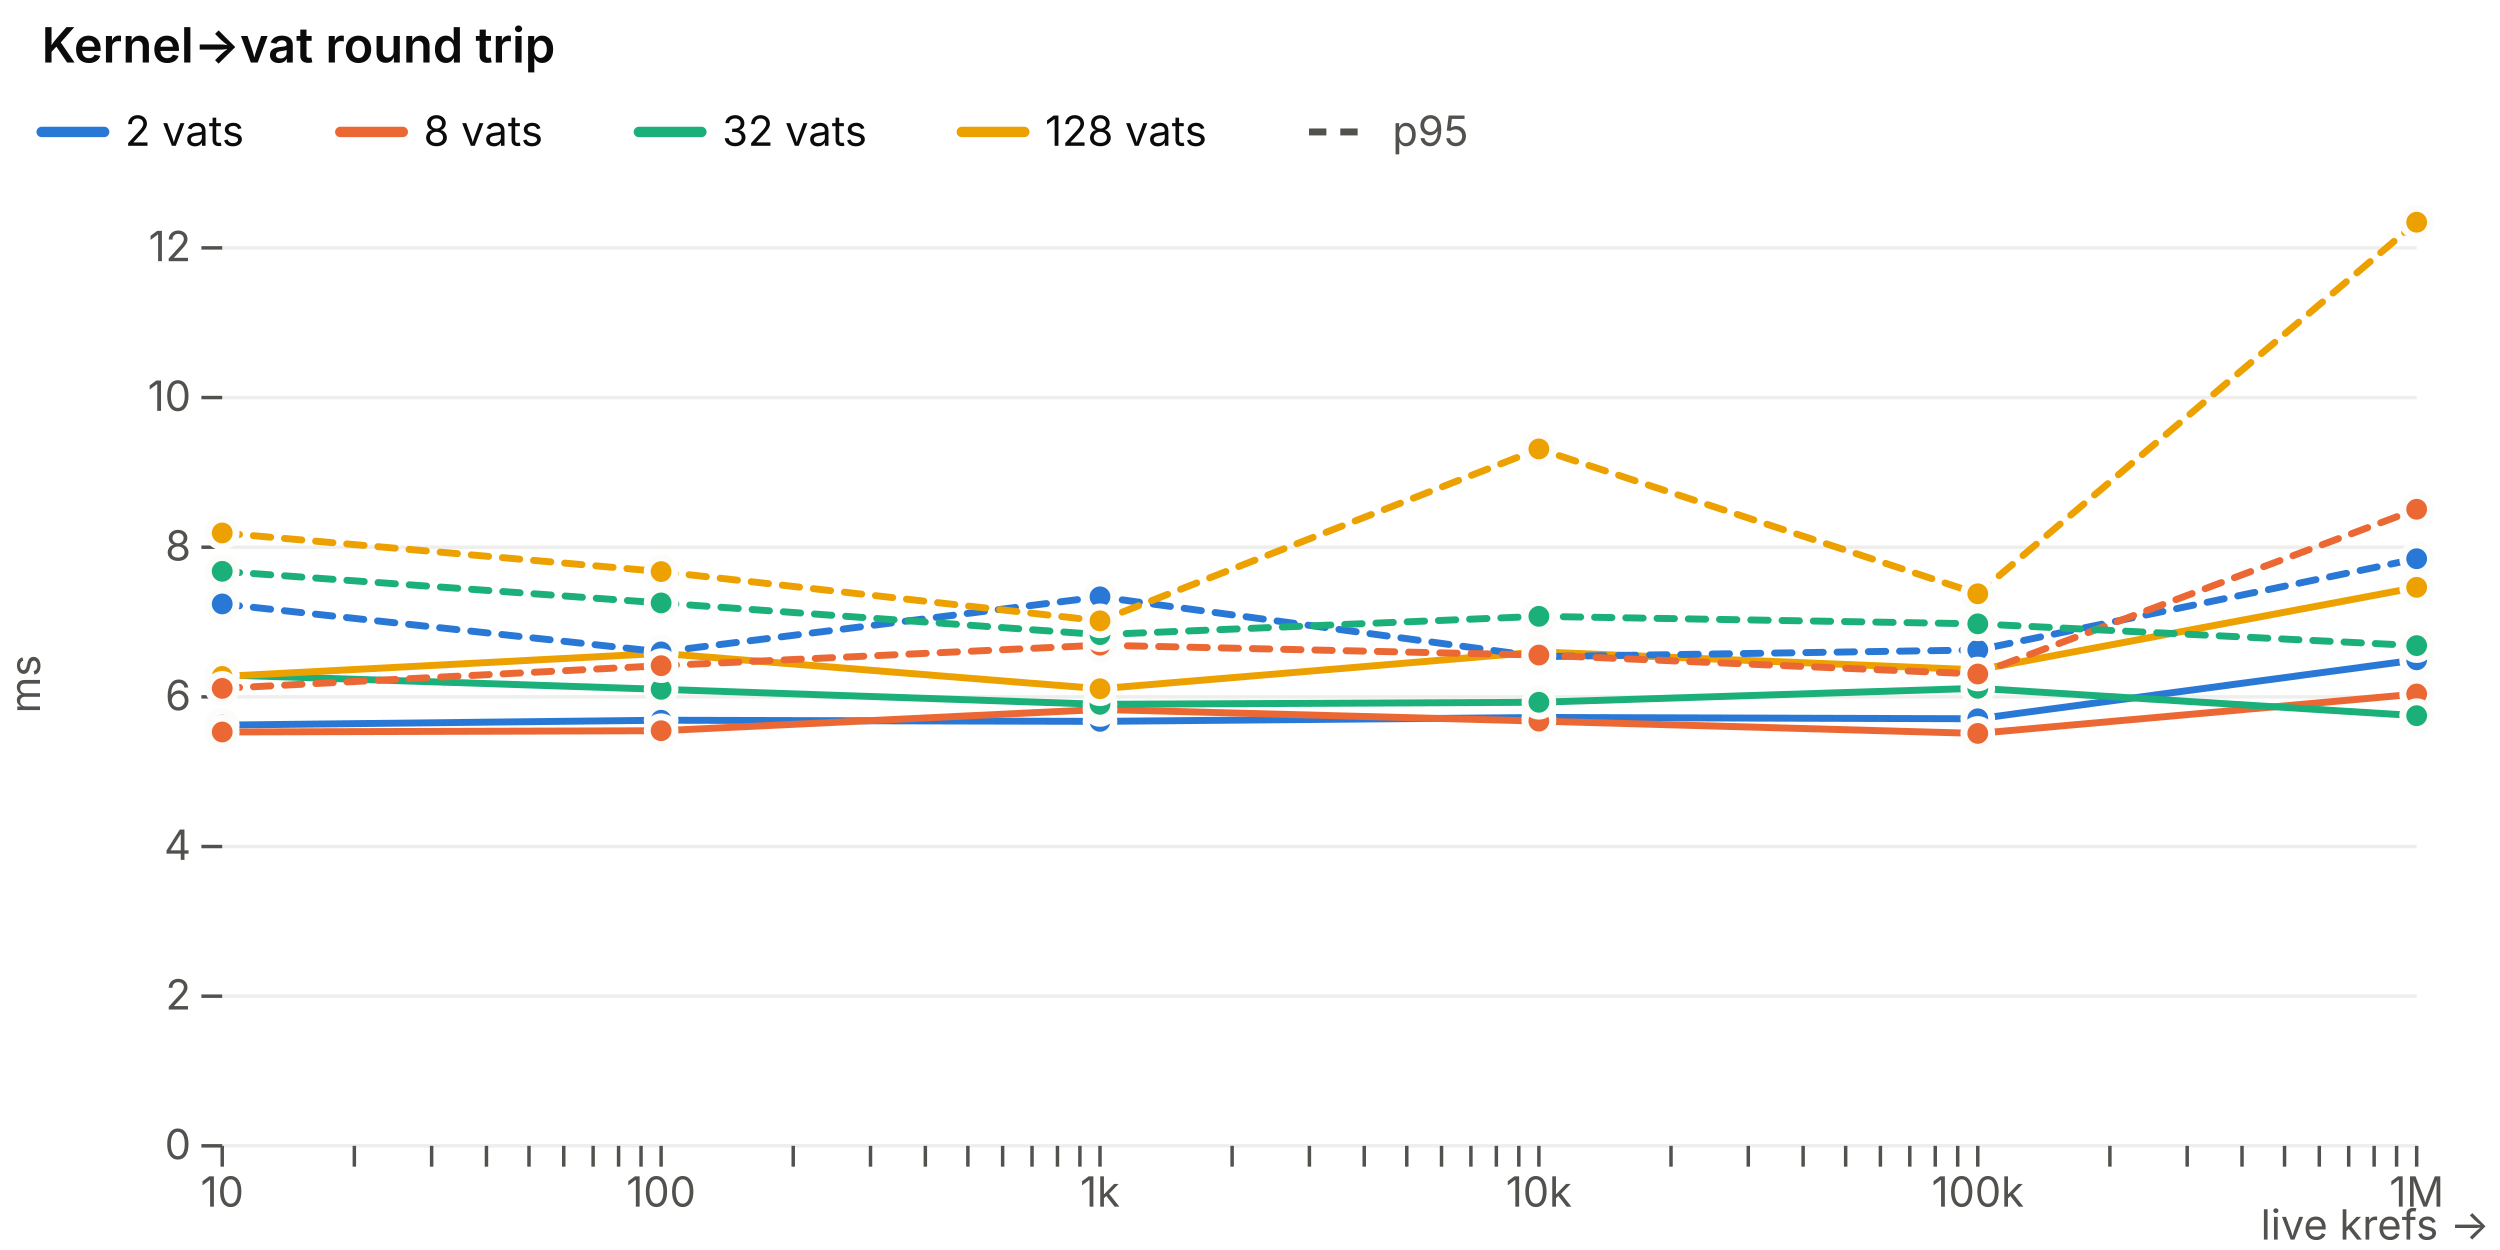
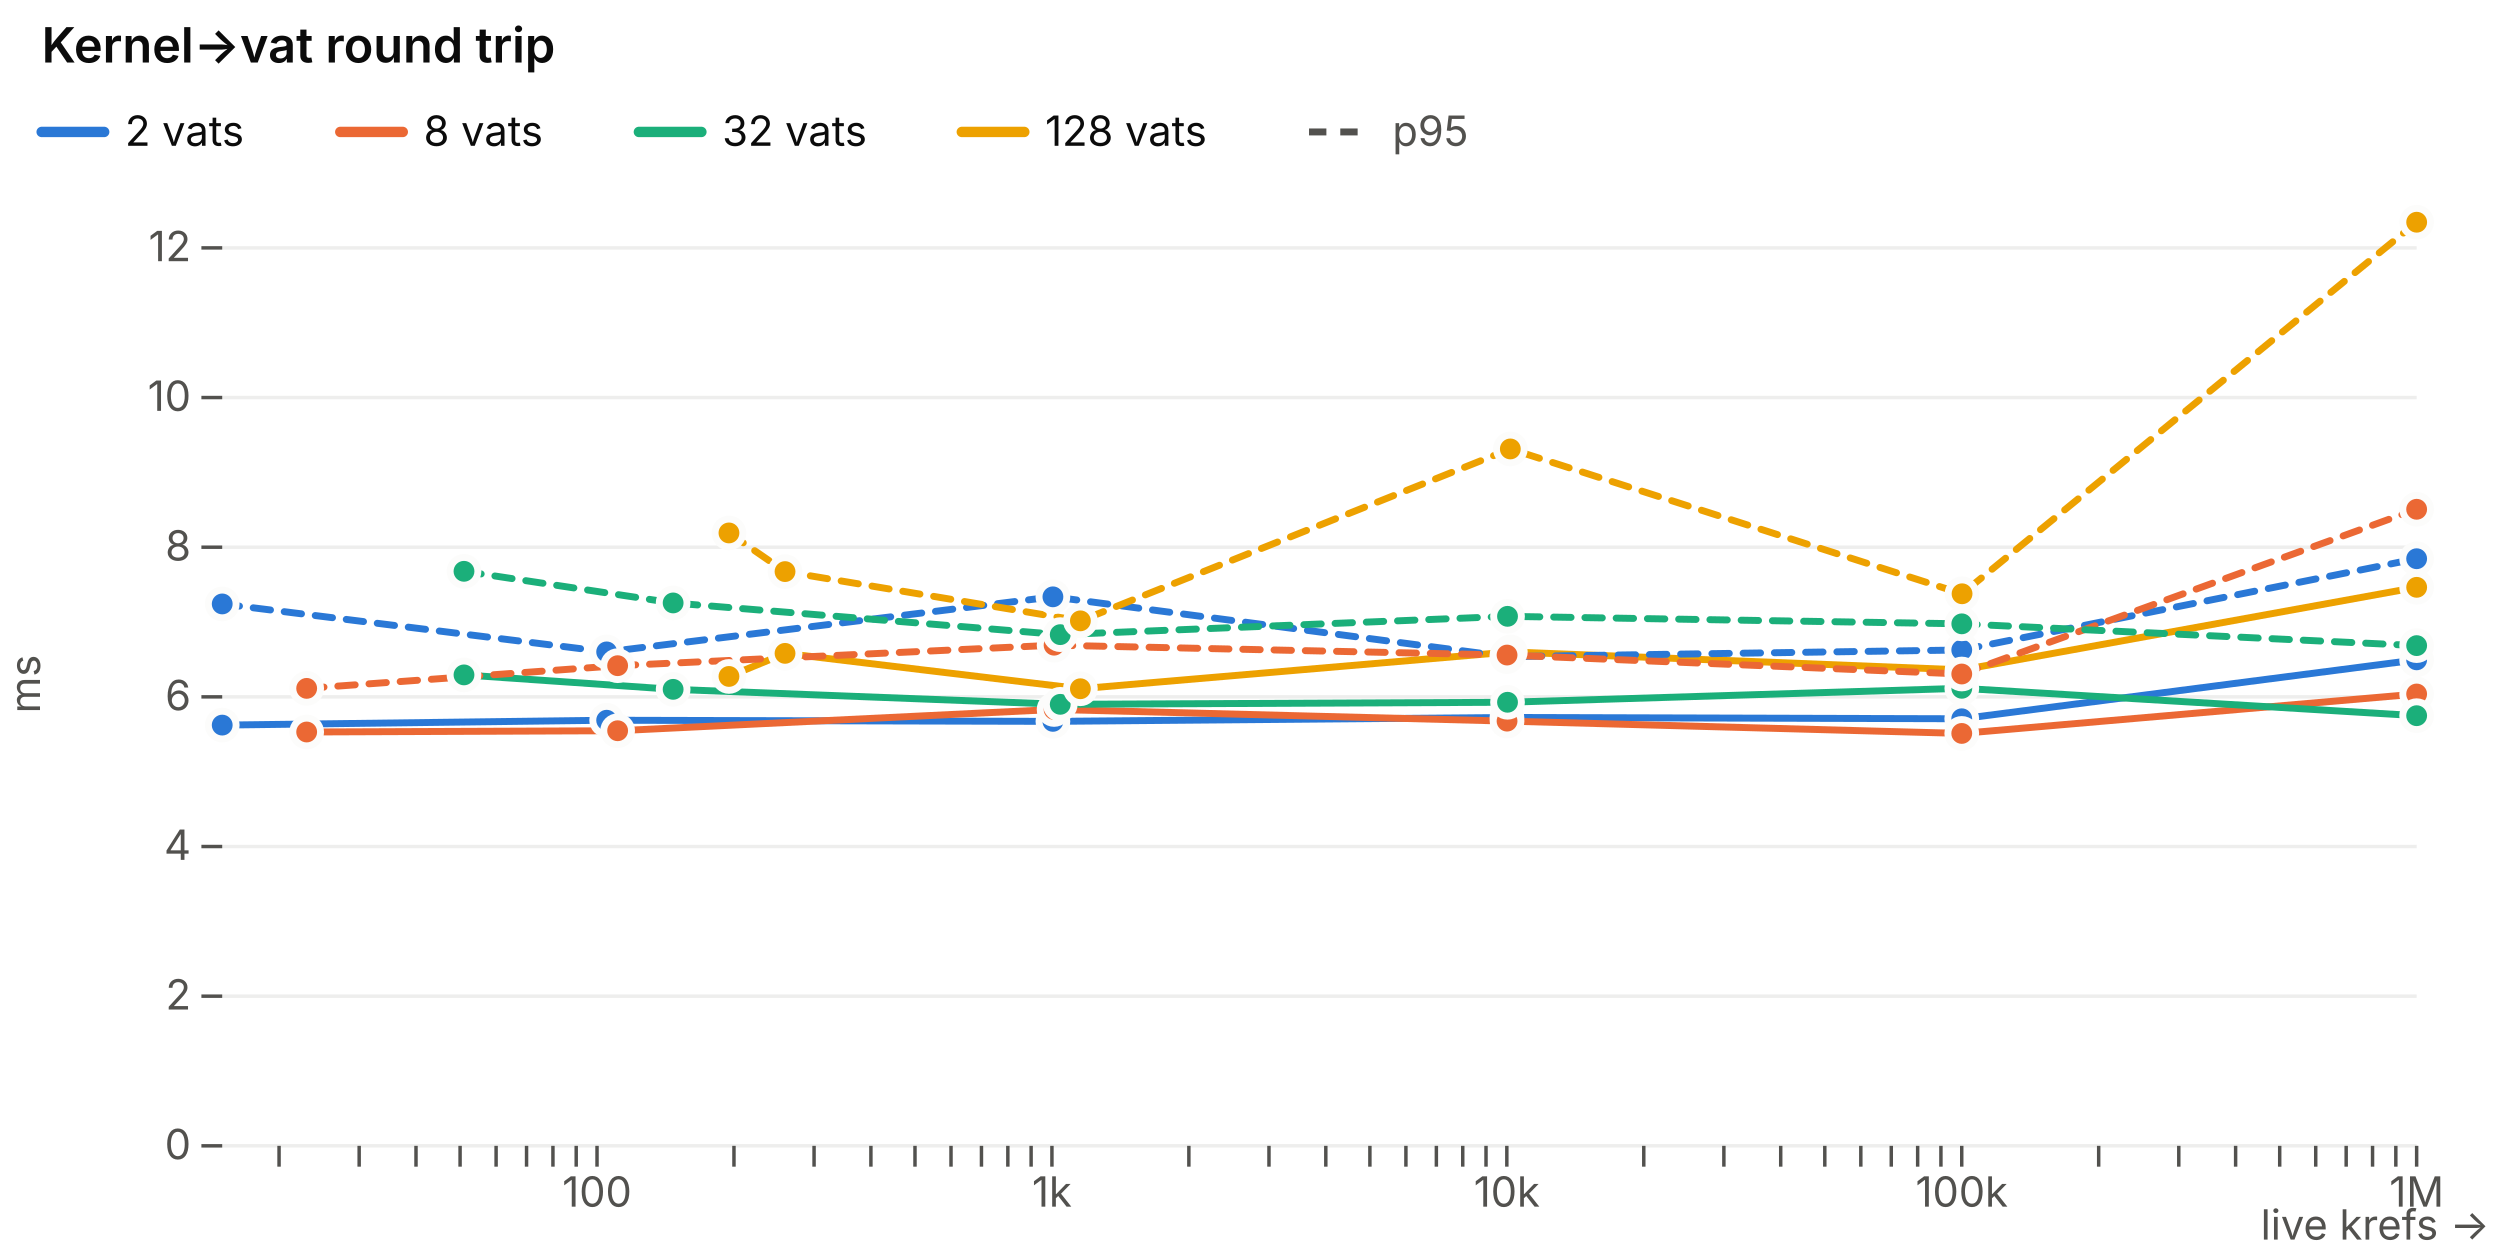
<svg xmlns="http://www.w3.org/2000/svg" class="plot-d6a7b5" fill="currentColor" font-family="system-ui, sans-serif" font-size="10" text-anchor="middle" width="720" height="360" viewBox="0 0 720 360" style="background: rgb(252, 252, 251); color: rgb(82, 81, 78); font-family: system-ui, -apple-system, &quot;Segoe UI&quot;, sans-serif; font-size: 12px;">
  <style>:where(.plot-d6a7b5) {
  --plot-background: white;
  display: block;
  height: auto;
  height: intrinsic;
  max-width: 100%;
}
:where(.plot-d6a7b5 text),
:where(.plot-d6a7b5 tspan) {
  white-space: pre;
}</style>
  <g aria-label="y-grid" aria-hidden="true" stroke="currentColor" stroke-opacity="0.1">
    <line x1="64" x2="696" y1="330" y2="330" />
    <line x1="64" x2="696" y1="286.899" y2="286.899" />
    <line x1="64" x2="696" y1="243.797" y2="243.797" />
    <line x1="64" x2="696" y1="200.696" y2="200.696" />
    <line x1="64" x2="696" y1="157.595" y2="157.595" />
    <line x1="64" x2="696" y1="114.493" y2="114.493" />
    <line x1="64" x2="696" y1="71.392" y2="71.392" />
  </g>
  <g aria-label="y-axis tick" aria-hidden="true" fill="none" stroke="currentColor">
    <path transform="translate(64,330)" d="M0,0L-6,0" />
    <path transform="translate(64,286.8986)" d="M0,0L-6,0" />
    <path transform="translate(64,243.7973)" d="M0,0L-6,0" />
    <path transform="translate(64,200.6959)" d="M0,0L-6,0" />
    <path transform="translate(64,157.5946)" d="M0,0L-6,0" />
    <path transform="translate(64,114.4932)" d="M0,0L-6,0" />
    <path transform="translate(64,71.39188)" d="M0,0L-6,0" />
  </g>
  <g aria-label="y-axis tick label" text-anchor="end" font-variant="tabular-nums" transform="translate(-9,0)">
    <text y="0.32em" transform="translate(64,330)">0</text>
    <text y="0.32em" transform="translate(64,286.8986)">2</text>
    <text y="0.32em" transform="translate(64,243.7973)">4</text>
    <text y="0.32em" transform="translate(64,200.6959)">6</text>
    <text y="0.32em" transform="translate(64,157.5946)">8</text>
    <text y="0.32em" transform="translate(64,114.4932)">10</text>
    <text y="0.32em" transform="translate(64,71.39188)">12</text>
  </g>
  <g aria-label="y-axis label" transform="translate(-61,0)">
    <text y="0.71em" transform="translate(64,197) rotate(-90)">ms</text>
  </g>
  <g aria-label="x-axis tick" aria-hidden="true" fill="none" stroke="currentColor">
-     <path transform="translate(64,330)" d="M0,0L0,6" />
-     <path transform="translate(102.0502,330)" d="M0,0L0,6" />
-     <path transform="translate(124.3081,330)" d="M0,0L0,6" />
-     <path transform="translate(140.1004,330)" d="M0,0L0,6" />
-     <path transform="translate(152.3498,330)" d="M0,0L0,6" />
-     <path transform="translate(162.3583,330)" d="M0,0L0,6" />
-     <path transform="translate(170.8204,330)" d="M0,0L0,6" />
-     <path transform="translate(178.1506,330)" d="M0,0L0,6" />
-     <path transform="translate(184.6163,330)" d="M0,0L0,6" />
-     <path transform="translate(190.4,330)" d="M0,0L0,6" />
-     <path transform="translate(228.4502,330)" d="M0,0L0,6" />
-     <path transform="translate(250.7081,330)" d="M0,0L0,6" />
-     <path transform="translate(266.5004,330)" d="M0,0L0,6" />
-     <path transform="translate(278.7498,330)" d="M0,0L0,6" />
-     <path transform="translate(288.7583,330)" d="M0,0L0,6" />
-     <path transform="translate(297.2204,330)" d="M0,0L0,6" />
-     <path transform="translate(304.5506,330)" d="M0,0L0,6" />
-     <path transform="translate(311.0163,330)" d="M0,0L0,6" />
-     <path transform="translate(316.8,330)" d="M0,0L0,6" />
-     <path transform="translate(354.8502,330)" d="M0,0L0,6" />
-     <path transform="translate(377.1081,330)" d="M0,0L0,6" />
-     <path transform="translate(392.9004,330)" d="M0,0L0,6" />
-     <path transform="translate(405.1498,330)" d="M0,0L0,6" />
-     <path transform="translate(415.1583,330)" d="M0,0L0,6" />
-     <path transform="translate(423.6204,330)" d="M0,0L0,6" />
-     <path transform="translate(430.9506,330)" d="M0,0L0,6" />
-     <path transform="translate(437.4163,330)" d="M0,0L0,6" />
-     <path transform="translate(443.2,330)" d="M0,0L0,6" />
-     <path transform="translate(481.2502,330)" d="M0,0L0,6" />
-     <path transform="translate(503.5081,330)" d="M0,0L0,6" />
-     <path transform="translate(519.3004,330)" d="M0,0L0,6" />
-     <path transform="translate(531.5498,330)" d="M0,0L0,6" />
-     <path transform="translate(541.5583,330)" d="M0,0L0,6" />
-     <path transform="translate(550.0204,330)" d="M0,0L0,6" />
-     <path transform="translate(557.3506,330)" d="M0,0L0,6" />
-     <path transform="translate(563.8163,330)" d="M0,0L0,6" />
-     <path transform="translate(569.6,330)" d="M0,0L0,6" />
-     <path transform="translate(607.6502,330)" d="M0,0L0,6" />
-     <path transform="translate(629.9081,330)" d="M0,0L0,6" />
-     <path transform="translate(645.7004,330)" d="M0,0L0,6" />
-     <path transform="translate(657.9498,330)" d="M0,0L0,6" />
-     <path transform="translate(667.9583,330)" d="M0,0L0,6" />
-     <path transform="translate(676.4204,330)" d="M0,0L0,6" />
-     <path transform="translate(683.7506,330)" d="M0,0L0,6" />
-     <path transform="translate(690.2163,330)" d="M0,0L0,6" />
-     <path transform="translate(696,330)" d="M0,0L0,6" />
+     <path transform="translate(80.36854,330)" d="M0,0L0,6" />
+     <path transform="translate(103.4387,330)" d="M0,0L0,6" />
+     <path transform="translate(119.8072,330)" d="M0,0L0,6" />
+     <path transform="translate(132.5037,330)" d="M0,0L0,6" />
+     <path transform="translate(142.8774,330)" d="M0,0L0,6" />
+     <path transform="translate(151.6483,330)" d="M0,0L0,6" />
+     <path transform="translate(159.246,330)" d="M0,0L0,6" />
+     <path transform="translate(165.9476,330)" d="M0,0L0,6" />
+     <path transform="translate(171.9424,330)" d="M0,0L0,6" />
+     <path transform="translate(211.3811,330)" d="M0,0L0,6" />
+     <path transform="translate(234.4512,330)" d="M0,0L0,6" />
+     <path transform="translate(250.8198,330)" d="M0,0L0,6" />
+     <path transform="translate(263.5162,330)" d="M0,0L0,6" />
+     <path transform="translate(273.89,330)" d="M0,0L0,6" />
+     <path transform="translate(282.6608,330)" d="M0,0L0,6" />
+     <path transform="translate(290.2585,330)" d="M0,0L0,6" />
+     <path transform="translate(296.9601,330)" d="M0,0L0,6" />
+     <path transform="translate(302.9549,330)" d="M0,0L0,6" />
+     <path transform="translate(342.3936,330)" d="M0,0L0,6" />
+     <path transform="translate(365.4638,330)" d="M0,0L0,6" />
+     <path transform="translate(381.8323,330)" d="M0,0L0,6" />
+     <path transform="translate(394.5288,330)" d="M0,0L0,6" />
+     <path transform="translate(404.9025,330)" d="M0,0L0,6" />
+     <path transform="translate(413.6734,330)" d="M0,0L0,6" />
+     <path transform="translate(421.271,330)" d="M0,0L0,6" />
+     <path transform="translate(427.9727,330)" d="M0,0L0,6" />
+     <path transform="translate(433.9675,330)" d="M0,0L0,6" />
+     <path transform="translate(473.4062,330)" d="M0,0L0,6" />
+     <path transform="translate(496.4763,330)" d="M0,0L0,6" />
+     <path transform="translate(512.8449,330)" d="M0,0L0,6" />
+     <path transform="translate(525.5413,330)" d="M0,0L0,6" />
+     <path transform="translate(535.915,330)" d="M0,0L0,6" />
+     <path transform="translate(544.6859,330)" d="M0,0L0,6" />
+     <path transform="translate(552.2836,330)" d="M0,0L0,6" />
+     <path transform="translate(558.9852,330)" d="M0,0L0,6" />
+     <path transform="translate(564.98,330)" d="M0,0L0,6" />
+     <path transform="translate(604.4187,330)" d="M0,0L0,6" />
+     <path transform="translate(627.4889,330)" d="M0,0L0,6" />
+     <path transform="translate(643.8574,330)" d="M0,0L0,6" />
+     <path transform="translate(656.5538,330)" d="M0,0L0,6" />
+     <path transform="translate(666.9276,330)" d="M0,0L0,6" />
+     <path transform="translate(675.6984,330)" d="M0,0L0,6" />
+     <path transform="translate(683.2961,330)" d="M0,0L0,6" />
+     <path transform="translate(689.9977,330)" d="M0,0L0,6" />
+     <path transform="translate(695.9925,330)" d="M0,0L0,6" />
  </g>
  <g aria-label="x-axis tick label" font-variant="tabular-nums" transform="translate(0,9)">
-     <text y="0.71em" transform="translate(64,330)">10</text>
-     <text y="0.71em" transform="translate(102.0502,330)" />
-     <text y="0.71em" transform="translate(124.3081,330)" />
-     <text y="0.71em" transform="translate(140.1004,330)" />
-     <text y="0.71em" transform="translate(152.3498,330)" />
-     <text y="0.71em" transform="translate(162.3583,330)" />
-     <text y="0.71em" transform="translate(170.8204,330)" />
-     <text y="0.71em" transform="translate(178.1506,330)" />
-     <text y="0.71em" transform="translate(184.6163,330)" />
-     <text y="0.71em" transform="translate(190.4,330)">100</text>
-     <text y="0.71em" transform="translate(228.4502,330)" />
-     <text y="0.71em" transform="translate(250.7081,330)" />
-     <text y="0.71em" transform="translate(266.5004,330)" />
-     <text y="0.71em" transform="translate(278.7498,330)" />
-     <text y="0.71em" transform="translate(288.7583,330)" />
-     <text y="0.71em" transform="translate(297.2204,330)" />
-     <text y="0.71em" transform="translate(304.5506,330)" />
-     <text y="0.71em" transform="translate(311.0163,330)" />
-     <text y="0.71em" transform="translate(316.8,330)">1k</text>
-     <text y="0.71em" transform="translate(354.8502,330)" />
-     <text y="0.71em" transform="translate(377.1081,330)" />
-     <text y="0.71em" transform="translate(392.9004,330)" />
-     <text y="0.71em" transform="translate(405.1498,330)" />
-     <text y="0.71em" transform="translate(415.1583,330)" />
-     <text y="0.71em" transform="translate(423.6204,330)" />
-     <text y="0.71em" transform="translate(430.9506,330)" />
-     <text y="0.71em" transform="translate(437.4163,330)" />
-     <text y="0.71em" transform="translate(443.2,330)">10k</text>
-     <text y="0.71em" transform="translate(481.2502,330)" />
-     <text y="0.71em" transform="translate(503.5081,330)" />
-     <text y="0.71em" transform="translate(519.3004,330)" />
-     <text y="0.71em" transform="translate(531.5498,330)" />
-     <text y="0.71em" transform="translate(541.5583,330)" />
-     <text y="0.71em" transform="translate(550.0204,330)" />
-     <text y="0.71em" transform="translate(557.3506,330)" />
-     <text y="0.71em" transform="translate(563.8163,330)" />
-     <text y="0.71em" transform="translate(569.6,330)">100k</text>
-     <text y="0.71em" transform="translate(607.6502,330)" />
-     <text y="0.71em" transform="translate(629.9081,330)" />
-     <text y="0.71em" transform="translate(645.7004,330)" />
-     <text y="0.71em" transform="translate(657.9498,330)" />
-     <text y="0.71em" transform="translate(667.9583,330)" />
-     <text y="0.71em" transform="translate(676.4204,330)" />
-     <text y="0.71em" transform="translate(683.7506,330)" />
-     <text y="0.71em" transform="translate(690.2163,330)" />
-     <text y="0.71em" transform="translate(696,330)">1M</text>
+     <text y="0.71em" transform="translate(80.36854,330)" />
+     <text y="0.71em" transform="translate(103.4387,330)" />
+     <text y="0.71em" transform="translate(119.8072,330)" />
+     <text y="0.71em" transform="translate(132.5037,330)" />
+     <text y="0.71em" transform="translate(142.8774,330)" />
+     <text y="0.71em" transform="translate(151.6483,330)" />
+     <text y="0.71em" transform="translate(159.246,330)" />
+     <text y="0.71em" transform="translate(165.9476,330)" />
+     <text y="0.71em" transform="translate(171.9424,330)">100</text>
+     <text y="0.71em" transform="translate(211.3811,330)" />
+     <text y="0.71em" transform="translate(234.4512,330)" />
+     <text y="0.71em" transform="translate(250.8198,330)" />
+     <text y="0.71em" transform="translate(263.5162,330)" />
+     <text y="0.71em" transform="translate(273.89,330)" />
+     <text y="0.71em" transform="translate(282.6608,330)" />
+     <text y="0.71em" transform="translate(290.2585,330)" />
+     <text y="0.71em" transform="translate(296.9601,330)" />
+     <text y="0.71em" transform="translate(302.9549,330)">1k</text>
+     <text y="0.71em" transform="translate(342.3936,330)" />
+     <text y="0.71em" transform="translate(365.4638,330)" />
+     <text y="0.71em" transform="translate(381.8323,330)" />
+     <text y="0.71em" transform="translate(394.5288,330)" />
+     <text y="0.71em" transform="translate(404.9025,330)" />
+     <text y="0.71em" transform="translate(413.6734,330)" />
+     <text y="0.71em" transform="translate(421.271,330)" />
+     <text y="0.71em" transform="translate(427.9727,330)" />
+     <text y="0.71em" transform="translate(433.9675,330)">10k</text>
+     <text y="0.71em" transform="translate(473.4062,330)" />
+     <text y="0.71em" transform="translate(496.4763,330)" />
+     <text y="0.71em" transform="translate(512.8449,330)" />
+     <text y="0.71em" transform="translate(525.5413,330)" />
+     <text y="0.71em" transform="translate(535.915,330)" />
+     <text y="0.71em" transform="translate(544.6859,330)" />
+     <text y="0.71em" transform="translate(552.2836,330)" />
+     <text y="0.71em" transform="translate(558.9852,330)" />
+     <text y="0.71em" transform="translate(564.98,330)">100k</text>
+     <text y="0.71em" transform="translate(604.4187,330)" />
+     <text y="0.71em" transform="translate(627.4889,330)" />
+     <text y="0.71em" transform="translate(643.8574,330)" />
+     <text y="0.71em" transform="translate(656.5538,330)" />
+     <text y="0.71em" transform="translate(666.9276,330)" />
+     <text y="0.71em" transform="translate(675.6984,330)" />
+     <text y="0.71em" transform="translate(683.2961,330)" />
+     <text y="0.71em" transform="translate(689.9977,330)" />
+     <text y="0.71em" transform="translate(695.9925,330)">1M</text>
  </g>
  <g aria-label="x-axis label" text-anchor="end" transform="translate(21,27)">
    <text transform="translate(696,330)">live krefs →</text>
  </g>
  <g aria-label="line" fill="none" stroke-width="2" stroke-linejoin="round" stroke-linecap="round">
-     <path stroke="#2a78d6" d="M64,208.83L190.4,207.427L316.8,207.754L443.2,206.63L569.6,207.005L696,190.032" />
-     <path stroke="#eb6834" d="M64,210.816L190.4,210.452L316.8,204.325L443.2,207.685L569.6,211.228L696,199.871" />
-     <path stroke="#1baf7a" d="M64,194.37L190.4,198.531L316.8,202.845L443.2,202.252L569.6,198.229L696,206.12" />
-     <path stroke="#eda100" d="M64,194.814L190.4,188.169L316.8,198.361L443.2,187.739L569.6,192.931L696,169.15" />
+     <path stroke="#2a78d6" d="M64,208.83L174.718,207.427L303.239,207.754L433.996,206.63L564.983,207.005L695.993,190.032" />
+     <path stroke="#eb6834" d="M88.321,210.816L177.88,210.452L303.577,204.325L434.03,207.685L564.986,211.228L695.993,199.871" />
+     <path stroke="#1baf7a" d="M133.63,194.37L193.863,198.531L305.35,202.845L434.166,202.252L565,198.229L695.995,206.12" />
+     <path stroke="#eda100" d="M209.941,194.814L226.09,188.169L311.154,198.361L434.977,187.739L565.073,192.931L696,169.15" />
  </g>
  <g aria-label="line" fill="none" stroke-width="2" stroke-linejoin="round" stroke-linecap="round" stroke-dasharray="5,4">
-     <path stroke="#2a78d6" d="M64,173.934L190.4,187.749L316.8,171.888L443.2,189.117L569.6,187.194L696,160.914" />
-     <path stroke="#eb6834" d="M64,198.252L190.4,191.719L316.8,185.813L443.2,188.655L569.6,194.115L696,146.671" />
-     <path stroke="#1baf7a" d="M64,164.538L190.4,173.647L316.8,182.777L443.2,177.504L569.6,179.664L696,185.938" />
-     <path stroke="#eda100" d="M64,153.488L190.4,164.62L316.8,178.805L443.2,129.296L569.6,171.007L696,64" />
+     <path stroke="#2a78d6" d="M64,173.934L174.718,187.749L303.239,171.888L433.996,189.117L564.983,187.194L695.993,160.914" />
+     <path stroke="#eb6834" d="M88.321,198.252L177.88,191.719L303.577,185.813L434.03,188.655L564.986,194.115L695.993,146.671" />
+     <path stroke="#1baf7a" d="M133.63,164.538L193.863,173.647L305.35,182.777L434.166,177.504L565,179.664L695.995,185.938" />
+     <path stroke="#eda100" d="M209.941,153.488L226.09,164.62L311.154,178.805L434.977,129.296L565.073,171.007L696,64" />
  </g>
  <g aria-label="dot" stroke="#fcfcfb" stroke-width="2">
    <circle cx="64" cy="208.83" r="4" fill="#2a78d6" />
-     <circle cx="190.4" cy="207.427" r="4" fill="#2a78d6" />
-     <circle cx="316.8" cy="207.754" r="4" fill="#2a78d6" />
-     <circle cx="443.2" cy="206.63" r="4" fill="#2a78d6" />
-     <circle cx="569.6" cy="207.005" r="4" fill="#2a78d6" />
-     <circle cx="696" cy="190.032" r="4" fill="#2a78d6" />
-     <circle cx="64" cy="210.816" r="4" fill="#eb6834" />
-     <circle cx="190.4" cy="210.452" r="4" fill="#eb6834" />
-     <circle cx="316.8" cy="204.325" r="4" fill="#eb6834" />
-     <circle cx="443.2" cy="207.685" r="4" fill="#eb6834" />
-     <circle cx="569.6" cy="211.228" r="4" fill="#eb6834" />
-     <circle cx="696" cy="199.871" r="4" fill="#eb6834" />
-     <circle cx="64" cy="194.37" r="4" fill="#1baf7a" />
-     <circle cx="190.4" cy="198.531" r="4" fill="#1baf7a" />
-     <circle cx="316.8" cy="202.845" r="4" fill="#1baf7a" />
-     <circle cx="443.2" cy="202.252" r="4" fill="#1baf7a" />
-     <circle cx="569.6" cy="198.229" r="4" fill="#1baf7a" />
-     <circle cx="696" cy="206.12" r="4" fill="#1baf7a" />
-     <circle cx="64" cy="194.814" r="4" fill="#eda100" />
-     <circle cx="190.4" cy="188.169" r="4" fill="#eda100" />
-     <circle cx="316.8" cy="198.361" r="4" fill="#eda100" />
-     <circle cx="443.2" cy="187.739" r="4" fill="#eda100" />
-     <circle cx="569.6" cy="192.931" r="4" fill="#eda100" />
+     <circle cx="174.718" cy="207.427" r="4" fill="#2a78d6" />
+     <circle cx="303.239" cy="207.754" r="4" fill="#2a78d6" />
+     <circle cx="433.996" cy="206.63" r="4" fill="#2a78d6" />
+     <circle cx="564.983" cy="207.005" r="4" fill="#2a78d6" />
+     <circle cx="695.993" cy="190.032" r="4" fill="#2a78d6" />
+     <circle cx="88.321" cy="210.816" r="4" fill="#eb6834" />
+     <circle cx="177.88" cy="210.452" r="4" fill="#eb6834" />
+     <circle cx="303.577" cy="204.325" r="4" fill="#eb6834" />
+     <circle cx="434.03" cy="207.685" r="4" fill="#eb6834" />
+     <circle cx="564.986" cy="211.228" r="4" fill="#eb6834" />
+     <circle cx="695.993" cy="199.871" r="4" fill="#eb6834" />
+     <circle cx="133.63" cy="194.37" r="4" fill="#1baf7a" />
+     <circle cx="193.863" cy="198.531" r="4" fill="#1baf7a" />
+     <circle cx="305.35" cy="202.845" r="4" fill="#1baf7a" />
+     <circle cx="434.166" cy="202.252" r="4" fill="#1baf7a" />
+     <circle cx="565" cy="198.229" r="4" fill="#1baf7a" />
+     <circle cx="695.995" cy="206.12" r="4" fill="#1baf7a" />
+     <circle cx="209.941" cy="194.814" r="4" fill="#eda100" />
+     <circle cx="226.09" cy="188.169" r="4" fill="#eda100" />
+     <circle cx="311.154" cy="198.361" r="4" fill="#eda100" />
+     <circle cx="434.977" cy="187.739" r="4" fill="#eda100" />
+     <circle cx="565.073" cy="192.931" r="4" fill="#eda100" />
    <circle cx="696" cy="169.15" r="4" fill="#eda100" />
    <circle cx="64" cy="173.934" r="4" fill="#2a78d6" />
-     <circle cx="190.4" cy="187.749" r="4" fill="#2a78d6" />
-     <circle cx="316.8" cy="171.888" r="4" fill="#2a78d6" />
-     <circle cx="443.2" cy="189.117" r="4" fill="#2a78d6" />
-     <circle cx="569.6" cy="187.194" r="4" fill="#2a78d6" />
-     <circle cx="696" cy="160.914" r="4" fill="#2a78d6" />
-     <circle cx="64" cy="198.252" r="4" fill="#eb6834" />
-     <circle cx="190.4" cy="191.719" r="4" fill="#eb6834" />
-     <circle cx="316.8" cy="185.813" r="4" fill="#eb6834" />
-     <circle cx="443.2" cy="188.655" r="4" fill="#eb6834" />
-     <circle cx="569.6" cy="194.115" r="4" fill="#eb6834" />
-     <circle cx="696" cy="146.671" r="4" fill="#eb6834" />
-     <circle cx="64" cy="164.538" r="4" fill="#1baf7a" />
-     <circle cx="190.4" cy="173.647" r="4" fill="#1baf7a" />
-     <circle cx="316.8" cy="182.777" r="4" fill="#1baf7a" />
-     <circle cx="443.2" cy="177.504" r="4" fill="#1baf7a" />
-     <circle cx="569.6" cy="179.664" r="4" fill="#1baf7a" />
-     <circle cx="696" cy="185.938" r="4" fill="#1baf7a" />
-     <circle cx="64" cy="153.488" r="4" fill="#eda100" />
-     <circle cx="190.4" cy="164.62" r="4" fill="#eda100" />
-     <circle cx="316.8" cy="178.805" r="4" fill="#eda100" />
-     <circle cx="443.2" cy="129.296" r="4" fill="#eda100" />
-     <circle cx="569.6" cy="171.007" r="4" fill="#eda100" />
+     <circle cx="174.718" cy="187.749" r="4" fill="#2a78d6" />
+     <circle cx="303.239" cy="171.888" r="4" fill="#2a78d6" />
+     <circle cx="433.996" cy="189.117" r="4" fill="#2a78d6" />
+     <circle cx="564.983" cy="187.194" r="4" fill="#2a78d6" />
+     <circle cx="695.993" cy="160.914" r="4" fill="#2a78d6" />
+     <circle cx="88.321" cy="198.252" r="4" fill="#eb6834" />
+     <circle cx="177.88" cy="191.719" r="4" fill="#eb6834" />
+     <circle cx="303.577" cy="185.813" r="4" fill="#eb6834" />
+     <circle cx="434.03" cy="188.655" r="4" fill="#eb6834" />
+     <circle cx="564.986" cy="194.115" r="4" fill="#eb6834" />
+     <circle cx="695.993" cy="146.671" r="4" fill="#eb6834" />
+     <circle cx="133.63" cy="164.538" r="4" fill="#1baf7a" />
+     <circle cx="193.863" cy="173.647" r="4" fill="#1baf7a" />
+     <circle cx="305.35" cy="182.777" r="4" fill="#1baf7a" />
+     <circle cx="434.166" cy="177.504" r="4" fill="#1baf7a" />
+     <circle cx="565" cy="179.664" r="4" fill="#1baf7a" />
+     <circle cx="695.995" cy="185.938" r="4" fill="#1baf7a" />
+     <circle cx="209.941" cy="153.488" r="4" fill="#eda100" />
+     <circle cx="226.09" cy="164.62" r="4" fill="#eda100" />
+     <circle cx="311.154" cy="178.805" r="4" fill="#eda100" />
+     <circle cx="434.977" cy="129.296" r="4" fill="#eda100" />
+     <circle cx="565.073" cy="171.007" r="4" fill="#eda100" />
    <circle cx="696" cy="64" r="4" fill="#eda100" />
  </g>
  <g font-size="12" text-anchor="start">
    <text x="12" y="18" fill="#0b0b0b" font-size="14" font-weight="600">Kernel→vat round trip</text>
    <line x1="12" x2="30" y1="38" y2="38" stroke="#2a78d6" stroke-width="3" stroke-linecap="round" />
    <text x="36" y="42" fill="#0b0b0b">2 vats</text>
    <line x1="98" x2="116" y1="38" y2="38" stroke="#eb6834" stroke-width="3" stroke-linecap="round" />
    <text x="122" y="42" fill="#0b0b0b">8 vats</text>
    <line x1="184" x2="202" y1="38" y2="38" stroke="#1baf7a" stroke-width="3" stroke-linecap="round" />
    <text x="208" y="42" fill="#0b0b0b">32 vats</text>
    <line x1="277" x2="295" y1="38" y2="38" stroke="#eda100" stroke-width="3" stroke-linecap="round" />
    <text x="301" y="42" fill="#0b0b0b">128 vats</text>
    <line x1="377" x2="395" y1="38" y2="38" stroke="#52514e" stroke-width="2" stroke-dasharray="5,4" />
    <text x="401" y="42" fill="#52514e">p95</text>
  </g>
</svg>
